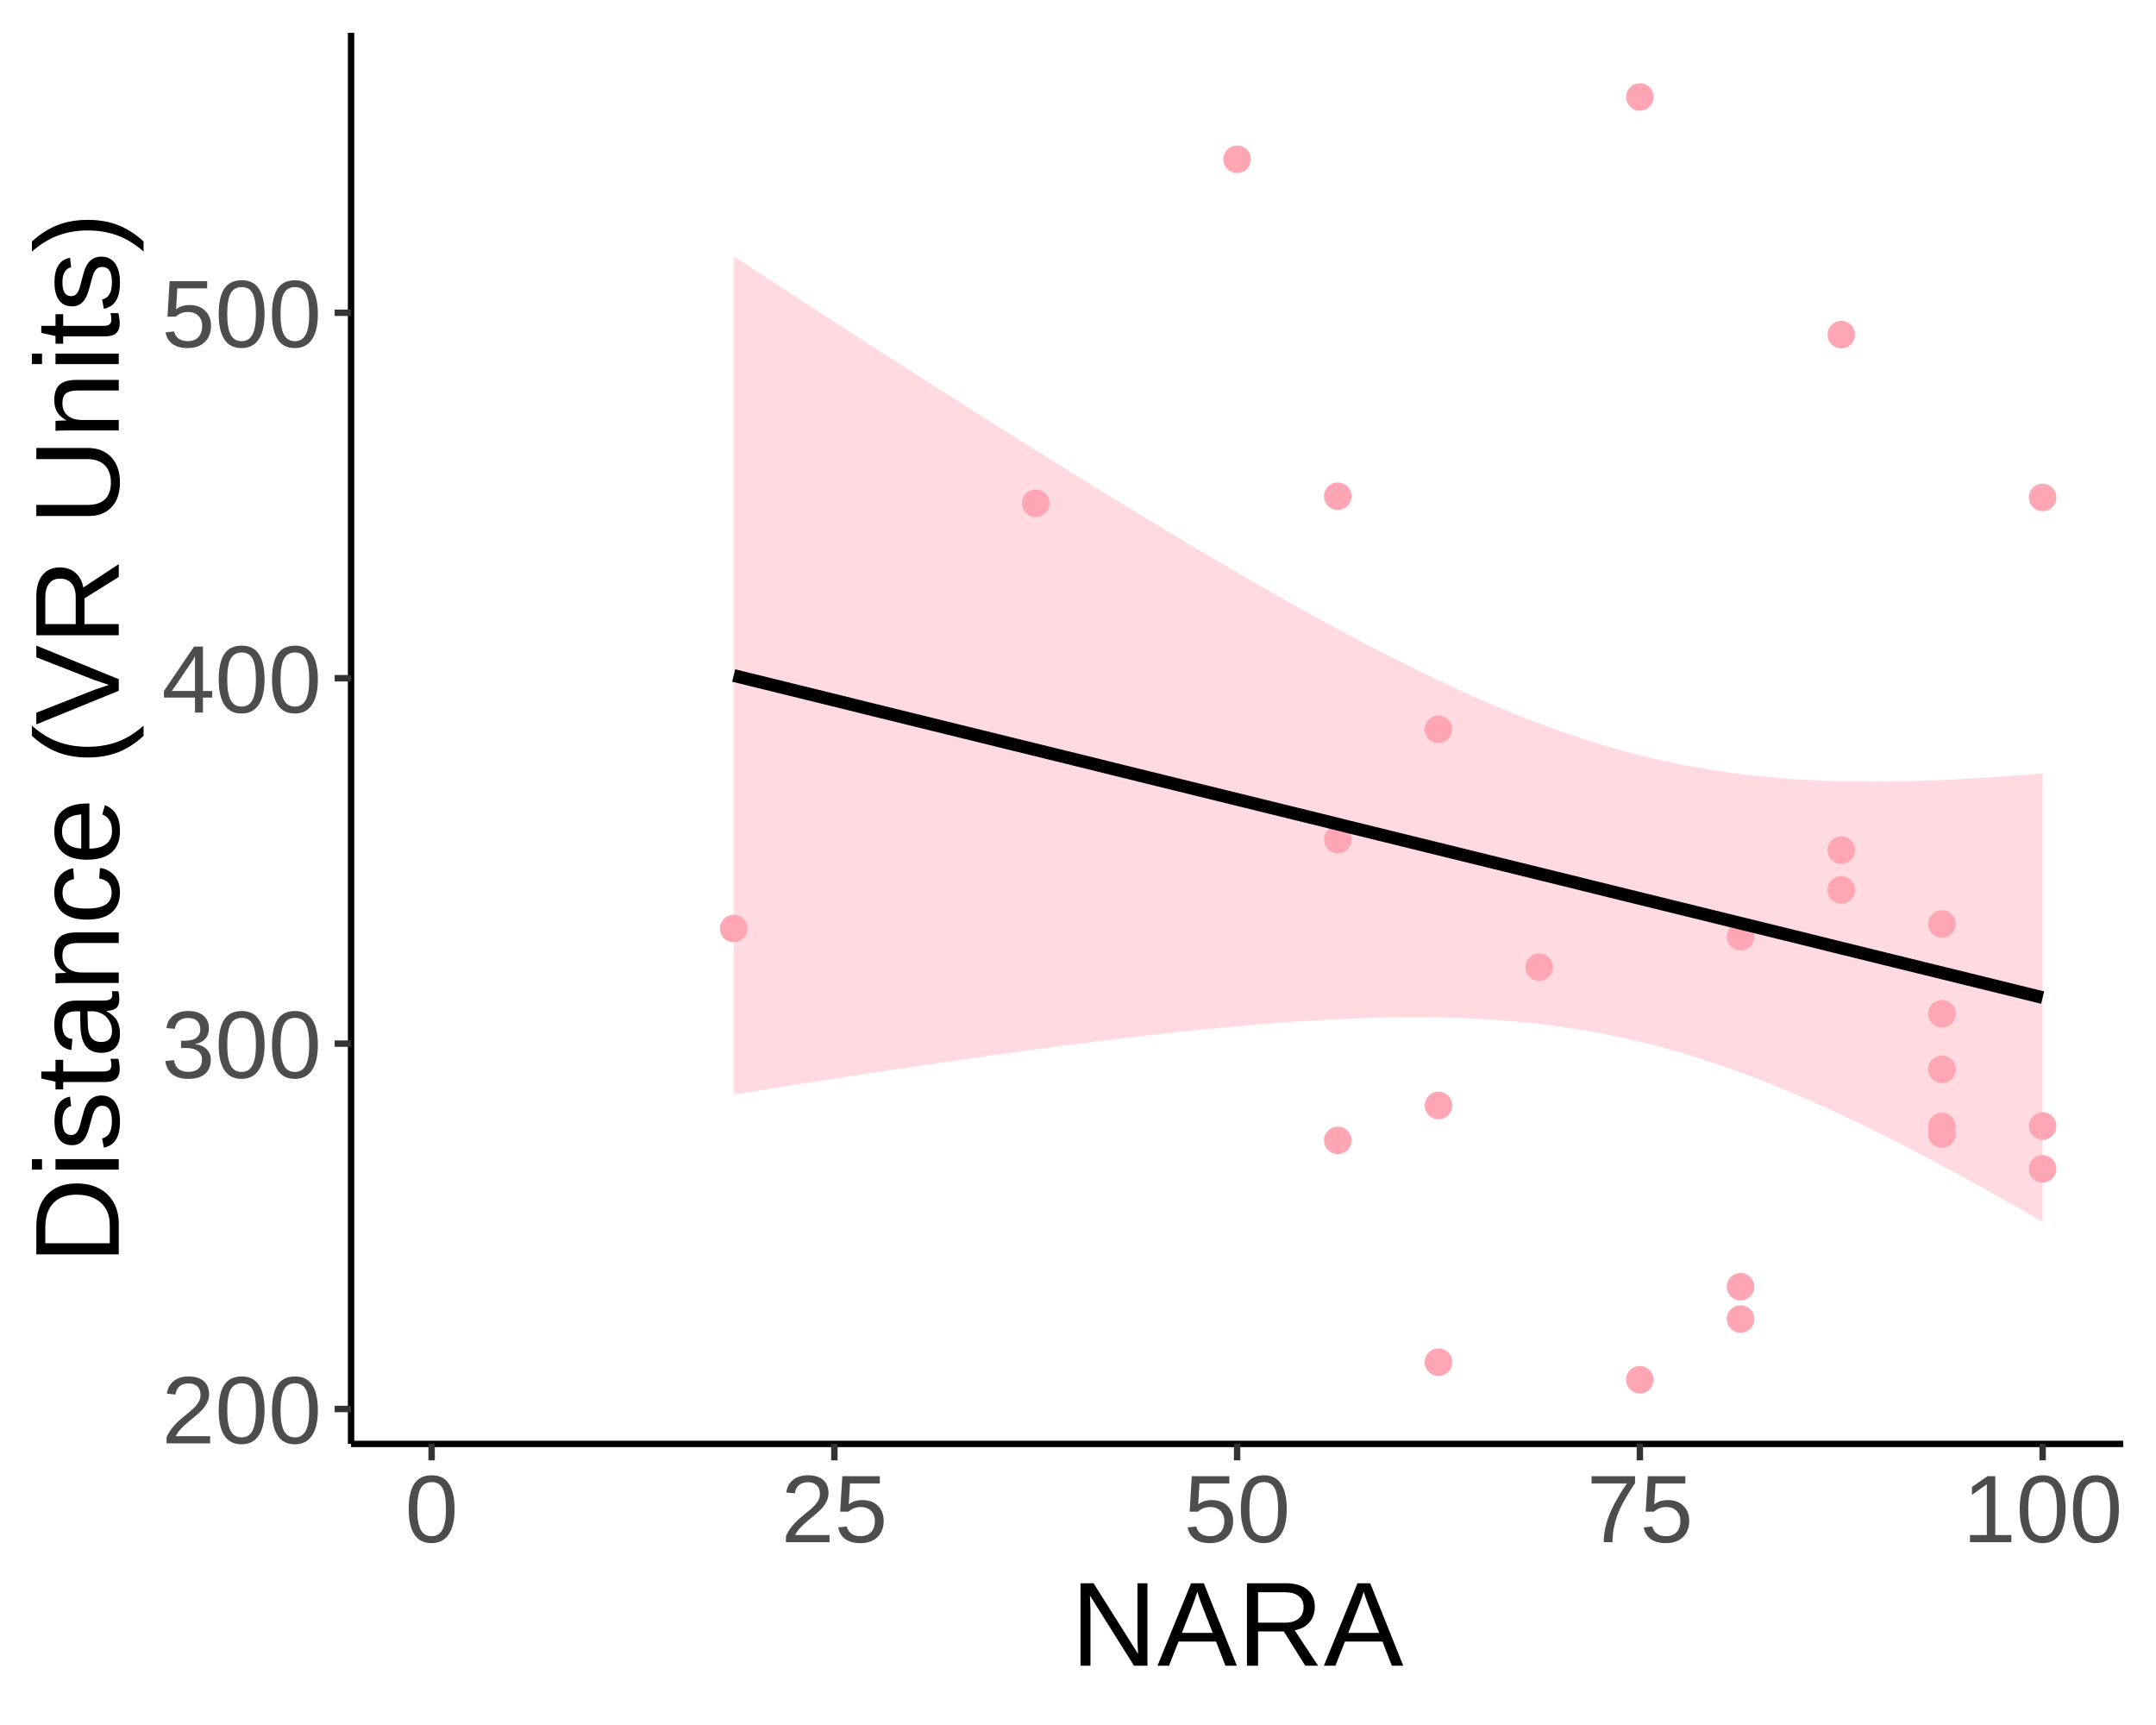
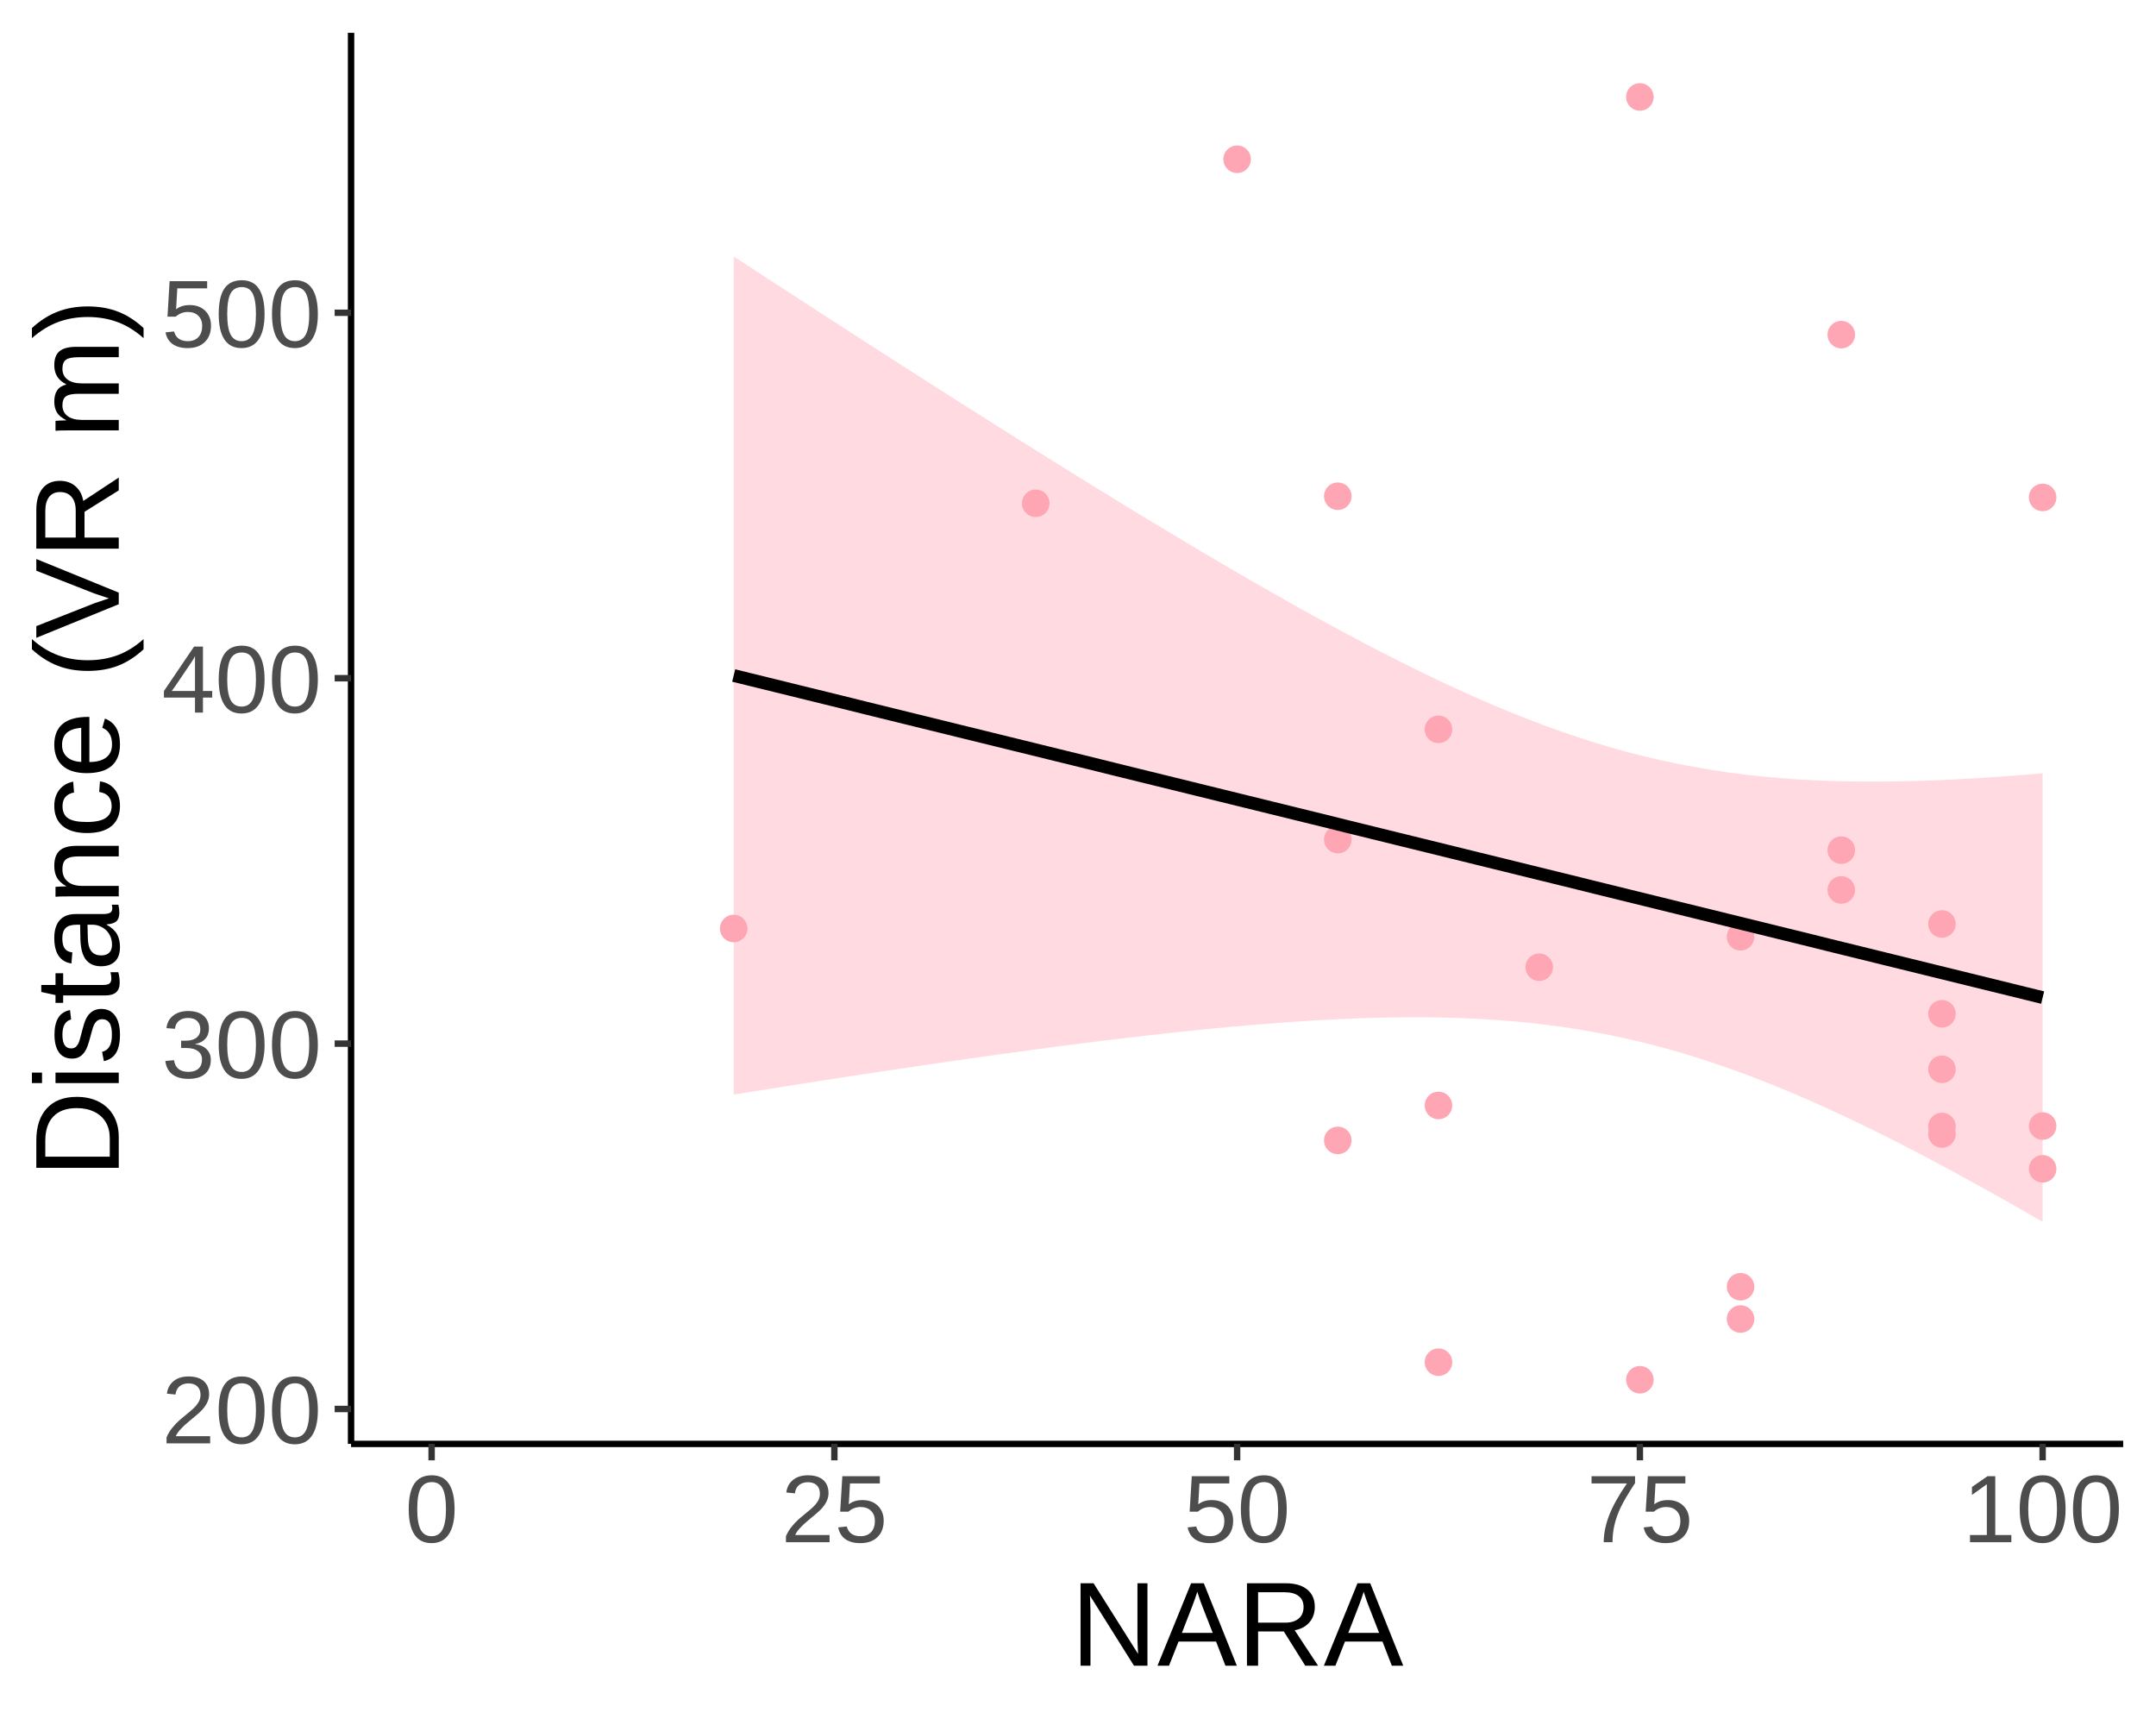
<svg xmlns="http://www.w3.org/2000/svg" class="svglite" width="360.00pt" height="288.00pt" viewBox="0 0 360.00 288.00">
  <defs>
    <style type="text/css">
    .svglite line, .svglite polyline, .svglite polygon, .svglite path, .svglite rect, .svglite circle {
      fill: none;
      stroke: #000000;
      stroke-linecap: round;
      stroke-linejoin: round;
      stroke-miterlimit: 10.00;
    }
    .svglite text {
      white-space: pre;
    }
  </style>
  </defs>
  <rect width="100%" height="100%" style="stroke: none; fill: #FFFFFF;" />
  <defs>
    <clipPath id="cpMC4wMHwzNjAuMDB8MC4wMHwyODguMDA=">
      <rect x="0.00" y="0.00" width="360.00" height="288.00" />
    </clipPath>
  </defs>
  <g clip-path="url(#cpMC4wMHwzNjAuMDB8MC4wMHwyODguMDA=)">
    <rect x="0.00" y="0.00" width="360.00" height="288.00" style="stroke-width: 1.07; stroke: #FFFFFF; fill: #FFFFFF;" />
  </g>
  <defs>
    <clipPath id="cpNTguNjJ8MzU0LjUyfDUuNDh8MjQxLjA3">
      <rect x="58.62" y="5.48" width="295.90" height="235.59" />
    </clipPath>
  </defs>
  <g clip-path="url(#cpNTguNjJ8MzU0LjUyfDUuNDh8MjQxLjA3)">
    <circle cx="172.94" cy="84.03" r="1.95" style="stroke-width: 0.71; stroke: #FFA6B4; fill: #FFA6B4;" />
    <circle cx="341.07" cy="188.00" r="1.95" style="stroke-width: 0.71; stroke: #FFA6B4; fill: #FFA6B4;" />
    <circle cx="273.82" cy="16.19" r="1.95" style="stroke-width: 0.71; stroke: #FFA6B4; fill: #FFA6B4;" />
    <circle cx="290.63" cy="156.40" r="1.95" style="stroke-width: 0.71; stroke: #FFA6B4; fill: #FFA6B4;" />
    <circle cx="324.26" cy="154.26" r="1.95" style="stroke-width: 0.71; stroke: #FFA6B4; fill: #FFA6B4;" />
    <circle cx="257.01" cy="161.48" r="1.95" style="stroke-width: 0.71; stroke: #FFA6B4; fill: #FFA6B4;" />
    <circle cx="223.38" cy="82.85" r="1.95" style="stroke-width: 0.71; stroke: #FFA6B4; fill: #FFA6B4;" />
    <circle cx="240.19" cy="121.77" r="1.95" style="stroke-width: 0.71; stroke: #FFA6B4; fill: #FFA6B4;" />
    <circle cx="324.26" cy="189.33" r="1.95" style="stroke-width: 0.71; stroke: #FFA6B4; fill: #FFA6B4;" />
    <circle cx="341.07" cy="83.05" r="1.95" style="stroke-width: 0.71; stroke: #FFA6B4; fill: #FFA6B4;" />
    <circle cx="307.45" cy="55.87" r="1.95" style="stroke-width: 0.71; stroke: #FFA6B4; fill: #FFA6B4;" />
    <circle cx="290.63" cy="220.22" r="1.95" style="stroke-width: 0.71; stroke: #FFA6B4; fill: #FFA6B4;" />
    <circle cx="307.45" cy="141.94" r="1.95" style="stroke-width: 0.71; stroke: #FFA6B4; fill: #FFA6B4;" />
    <circle cx="240.19" cy="227.43" r="1.95" style="stroke-width: 0.71; stroke: #FFA6B4; fill: #FFA6B4;" />
    <circle cx="223.38" cy="140.18" r="1.95" style="stroke-width: 0.71; stroke: #FFA6B4; fill: #FFA6B4;" />
    <circle cx="341.07" cy="195.14" r="1.95" style="stroke-width: 0.71; stroke: #FFA6B4; fill: #FFA6B4;" />
    <circle cx="240.19" cy="184.56" r="1.95" style="stroke-width: 0.71; stroke: #FFA6B4; fill: #FFA6B4;" />
    <circle cx="206.57" cy="26.59" r="1.95" style="stroke-width: 0.71; stroke: #FFA6B4; fill: #FFA6B4;" />
    <circle cx="307.45" cy="148.58" r="1.95" style="stroke-width: 0.71; stroke: #FFA6B4; fill: #FFA6B4;" />
    <circle cx="273.82" cy="230.36" r="1.95" style="stroke-width: 0.71; stroke: #FFA6B4; fill: #FFA6B4;" />
    <circle cx="290.63" cy="214.83" r="1.95" style="stroke-width: 0.71; stroke: #FFA6B4; fill: #FFA6B4;" />
    <circle cx="223.38" cy="190.40" r="1.95" style="stroke-width: 0.71; stroke: #FFA6B4; fill: #FFA6B4;" />
    <circle cx="122.51" cy="155.02" r="1.95" style="stroke-width: 0.71; stroke: #FFA6B4; fill: #FFA6B4;" />
    <circle cx="324.26" cy="178.53" r="1.95" style="stroke-width: 0.71; stroke: #FFA6B4; fill: #FFA6B4;" />
    <circle cx="324.26" cy="188.07" r="1.95" style="stroke-width: 0.71; stroke: #FFA6B4; fill: #FFA6B4;" />
    <circle cx="324.26" cy="169.26" r="1.95" style="stroke-width: 0.71; stroke: #FFA6B4; fill: #FFA6B4;" />
    <polygon points="122.51,42.81 125.27,44.61 128.04,46.42 130.81,48.22 133.57,50.01 136.34,51.81 139.11,53.60 141.87,55.38 144.64,57.17 147.41,58.95 150.17,60.73 152.94,62.50 155.71,64.27 158.47,66.03 161.24,67.79 164.01,69.54 166.77,71.29 169.54,73.03 172.31,74.77 175.07,76.50 177.84,78.22 180.61,79.94 183.37,81.65 186.14,83.35 188.91,85.04 191.67,86.72 194.44,88.39 197.21,90.05 199.97,91.70 202.74,93.34 205.51,94.96 208.27,96.57 211.04,98.16 213.81,99.73 216.57,101.29 219.34,102.83 222.11,104.34 224.87,105.83 227.64,107.30 230.41,108.74 233.17,110.15 235.94,111.53 238.71,112.88 241.47,114.20 244.24,115.47 247.00,116.71 249.77,117.90 252.54,119.04 255.30,120.14 258.07,121.19 260.84,122.18 263.60,123.12 266.37,124.00 269.14,124.83 271.90,125.60 274.67,126.30 277.44,126.95 280.20,127.54 282.97,128.06 285.74,128.53 288.50,128.95 291.27,129.31 294.04,129.61 296.80,129.87 299.57,130.08 302.34,130.24 305.10,130.36 307.87,130.44 310.64,130.48 313.40,130.49 316.17,130.47 318.94,130.41 321.70,130.33 324.47,130.22 327.24,130.08 330.00,129.93 332.77,129.75 335.54,129.55 338.30,129.34 341.07,129.10 341.07,204.00 338.30,202.41 335.54,200.83 332.77,199.27 330.00,197.74 327.24,196.22 324.47,194.72 321.70,193.25 318.94,191.80 316.17,190.39 313.40,189.00 310.64,187.65 307.87,186.33 305.10,185.05 302.34,183.81 299.57,182.61 296.80,181.46 294.04,180.35 291.27,179.30 288.50,178.30 285.74,177.35 282.97,176.46 280.20,175.62 277.44,174.85 274.67,174.13 271.90,173.48 269.14,172.88 266.37,172.35 263.60,171.87 260.84,171.45 258.07,171.08 255.30,170.76 252.54,170.50 249.77,170.29 247.00,170.12 244.24,169.99 241.47,169.90 238.71,169.85 235.94,169.84 233.17,169.86 230.41,169.91 227.64,169.99 224.87,170.10 222.11,170.23 219.34,170.38 216.57,170.56 213.81,170.75 211.04,170.97 208.27,171.20 205.51,171.44 202.74,171.70 199.97,171.98 197.21,172.26 194.44,172.56 191.67,172.87 188.91,173.19 186.14,173.52 183.37,173.86 180.61,174.21 177.84,174.56 175.07,174.92 172.31,175.29 169.54,175.67 166.77,176.05 164.01,176.44 161.24,176.83 158.47,177.23 155.71,177.63 152.94,178.04 150.17,178.45 147.41,178.86 144.64,179.28 141.87,179.70 139.11,180.13 136.34,180.56 133.57,180.99 130.81,181.43 128.04,181.87 125.27,182.31 122.51,182.75 " style="stroke-width: 0.00; stroke: none; stroke-linecap: butt; fill: #FFA6B4; fill-opacity: 0.40;" />
    <polyline points="122.51,42.81 125.27,44.61 128.04,46.42 130.81,48.22 133.57,50.01 136.34,51.81 139.11,53.60 141.87,55.38 144.64,57.17 147.41,58.95 150.17,60.73 152.94,62.50 155.71,64.27 158.47,66.03 161.24,67.79 164.01,69.54 166.77,71.29 169.54,73.03 172.31,74.77 175.07,76.50 177.84,78.22 180.61,79.94 183.37,81.65 186.14,83.35 188.91,85.04 191.67,86.72 194.44,88.39 197.21,90.05 199.97,91.70 202.74,93.34 205.51,94.96 208.27,96.57 211.04,98.16 213.81,99.73 216.57,101.29 219.34,102.83 222.11,104.34 224.87,105.83 227.64,107.30 230.41,108.74 233.17,110.15 235.94,111.53 238.71,112.88 241.47,114.20 244.24,115.47 247.00,116.71 249.77,117.90 252.54,119.04 255.30,120.14 258.07,121.19 260.84,122.18 263.60,123.12 266.37,124.00 269.14,124.83 271.90,125.60 274.67,126.30 277.44,126.95 280.20,127.54 282.97,128.06 285.74,128.53 288.50,128.95 291.27,129.31 294.04,129.61 296.80,129.87 299.57,130.08 302.34,130.24 305.10,130.36 307.87,130.44 310.64,130.48 313.40,130.49 316.17,130.47 318.94,130.41 321.70,130.33 324.47,130.22 327.24,130.08 330.00,129.93 332.77,129.75 335.54,129.55 338.30,129.34 341.07,129.10 " style="stroke-width: 2.13; stroke: none; stroke-linecap: butt;" />
    <polyline points="341.07,204.00 338.30,202.41 335.54,200.83 332.77,199.27 330.00,197.74 327.24,196.22 324.47,194.72 321.70,193.25 318.94,191.80 316.17,190.39 313.40,189.00 310.64,187.65 307.87,186.33 305.10,185.05 302.34,183.81 299.57,182.61 296.80,181.46 294.04,180.35 291.27,179.30 288.50,178.30 285.74,177.35 282.97,176.46 280.20,175.62 277.44,174.85 274.67,174.13 271.90,173.48 269.14,172.88 266.37,172.35 263.60,171.87 260.84,171.45 258.07,171.08 255.30,170.76 252.54,170.50 249.77,170.29 247.00,170.12 244.24,169.99 241.47,169.90 238.71,169.85 235.94,169.84 233.17,169.86 230.41,169.91 227.64,169.99 224.87,170.10 222.11,170.23 219.34,170.38 216.57,170.56 213.81,170.75 211.04,170.97 208.27,171.20 205.51,171.44 202.74,171.70 199.97,171.98 197.21,172.26 194.44,172.56 191.67,172.87 188.91,173.19 186.14,173.52 183.37,173.86 180.61,174.21 177.84,174.56 175.07,174.92 172.31,175.29 169.54,175.67 166.77,176.05 164.01,176.44 161.24,176.83 158.47,177.23 155.71,177.63 152.94,178.04 150.17,178.45 147.41,178.86 144.64,179.28 141.87,179.70 139.11,180.13 136.34,180.56 133.57,180.99 130.81,181.43 128.04,181.87 125.27,182.31 122.51,182.75 " style="stroke-width: 2.13; stroke: none; stroke-linecap: butt;" />
    <polyline points="122.51,112.78 125.27,113.46 128.04,114.14 130.81,114.82 133.57,115.50 136.34,116.18 139.11,116.86 141.87,117.54 144.64,118.23 147.41,118.91 150.17,119.59 152.94,120.27 155.71,120.95 158.47,121.63 161.24,122.31 164.01,122.99 166.77,123.67 169.54,124.35 172.31,125.03 175.07,125.71 177.84,126.39 180.61,127.07 183.37,127.75 186.14,128.44 188.91,129.12 191.67,129.80 194.44,130.48 197.21,131.16 199.97,131.84 202.74,132.52 205.51,133.20 208.27,133.88 211.04,134.56 213.81,135.24 216.57,135.92 219.34,136.60 222.11,137.28 224.87,137.97 227.64,138.65 230.41,139.33 233.17,140.01 235.94,140.69 238.71,141.37 241.47,142.05 244.24,142.73 247.00,143.41 249.77,144.09 252.54,144.77 255.30,145.45 258.07,146.13 260.84,146.81 263.60,147.49 266.37,148.18 269.14,148.86 271.90,149.54 274.67,150.22 277.44,150.90 280.20,151.58 282.97,152.26 285.74,152.94 288.50,153.62 291.27,154.30 294.04,154.98 296.80,155.66 299.57,156.34 302.34,157.02 305.10,157.71 307.87,158.39 310.64,159.07 313.40,159.75 316.17,160.43 318.94,161.11 321.70,161.79 324.47,162.47 327.24,163.15 330.00,163.83 332.77,164.51 335.54,165.19 338.30,165.87 341.07,166.55 " style="stroke-width: 2.13; stroke-linecap: butt;" />
  </g>
  <g clip-path="url(#cpMC4wMHwzNjAuMDB8MC4wMHwyODguMDA=)">
    <polyline points="58.62,241.07 58.62,5.48 " style="stroke-width: 1.07; stroke-linecap: butt;" />
    <text x="53.69" y="240.98" text-anchor="end" style="font-size: 16.00px;fill: #4D4D4D; font-family: &quot;Arial&quot;;" textLength="26.70px" lengthAdjust="spacingAndGlyphs">200</text>
    <text x="53.69" y="179.97" text-anchor="end" style="font-size: 16.00px;fill: #4D4D4D; font-family: &quot;Arial&quot;;" textLength="26.70px" lengthAdjust="spacingAndGlyphs">300</text>
    <text x="53.69" y="118.97" text-anchor="end" style="font-size: 16.00px;fill: #4D4D4D; font-family: &quot;Arial&quot;;" textLength="26.70px" lengthAdjust="spacingAndGlyphs">400</text>
    <text x="53.69" y="57.96" text-anchor="end" style="font-size: 16.00px;fill: #4D4D4D; font-family: &quot;Arial&quot;;" textLength="26.70px" lengthAdjust="spacingAndGlyphs">500</text>
    <polyline points="55.88,235.24 58.62,235.24 " style="stroke-width: 1.07; stroke: #333333; stroke-linecap: butt;" />
    <polyline points="55.88,174.24 58.62,174.24 " style="stroke-width: 1.07; stroke: #333333; stroke-linecap: butt;" />
    <polyline points="55.88,113.23 58.62,113.23 " style="stroke-width: 1.07; stroke: #333333; stroke-linecap: butt;" />
    <polyline points="55.88,52.22 58.62,52.22 " style="stroke-width: 1.07; stroke: #333333; stroke-linecap: butt;" />
    <polyline points="58.62,241.07 354.52,241.07 " style="stroke-width: 1.07; stroke-linecap: butt;" />
    <polyline points="72.07,243.81 72.07,241.07 " style="stroke-width: 1.07; stroke: #333333; stroke-linecap: butt;" />
    <polyline points="139.32,243.81 139.32,241.07 " style="stroke-width: 1.07; stroke: #333333; stroke-linecap: butt;" />
    <polyline points="206.57,243.81 206.57,241.07 " style="stroke-width: 1.07; stroke: #333333; stroke-linecap: butt;" />
    <polyline points="273.82,243.81 273.82,241.07 " style="stroke-width: 1.07; stroke: #333333; stroke-linecap: butt;" />
    <polyline points="341.07,243.81 341.07,241.07 " style="stroke-width: 1.07; stroke: #333333; stroke-linecap: butt;" />
    <text x="72.07" y="257.48" text-anchor="middle" style="font-size: 16.00px;fill: #4D4D4D; font-family: &quot;Arial&quot;;" textLength="8.90px" lengthAdjust="spacingAndGlyphs">0</text>
    <text x="139.32" y="257.48" text-anchor="middle" style="font-size: 16.00px;fill: #4D4D4D; font-family: &quot;Arial&quot;;" textLength="17.80px" lengthAdjust="spacingAndGlyphs">25</text>
    <text x="206.57" y="257.48" text-anchor="middle" style="font-size: 16.00px;fill: #4D4D4D; font-family: &quot;Arial&quot;;" textLength="17.80px" lengthAdjust="spacingAndGlyphs">50</text>
    <text x="273.82" y="257.48" text-anchor="middle" style="font-size: 16.00px;fill: #4D4D4D; font-family: &quot;Arial&quot;;" textLength="17.80px" lengthAdjust="spacingAndGlyphs">75</text>
    <text x="341.07" y="257.48" text-anchor="middle" style="font-size: 16.00px;fill: #4D4D4D; font-family: &quot;Arial&quot;;" textLength="26.70px" lengthAdjust="spacingAndGlyphs">100</text>
    <text x="206.57" y="278.10" text-anchor="middle" style="font-size: 20.00px; font-family: &quot;Arial&quot;;" textLength="55.57px" lengthAdjust="spacingAndGlyphs">NARA</text>
-     <text transform="translate(19.83,123.27) rotate(-90)" text-anchor="middle" style="font-size: 20.00px; font-family: &quot;Arial&quot;;" textLength="175.61px" lengthAdjust="spacingAndGlyphs">Distance (VR Units)</text>
+     <text transform="translate(19.83,123.27) rotate(-90)" text-anchor="middle" style="font-size: 20.00px; font-family: &quot;Arial&quot;;" textLength="146.70px" lengthAdjust="spacingAndGlyphs">Distance (VR m)</text>
  </g>
</svg>
